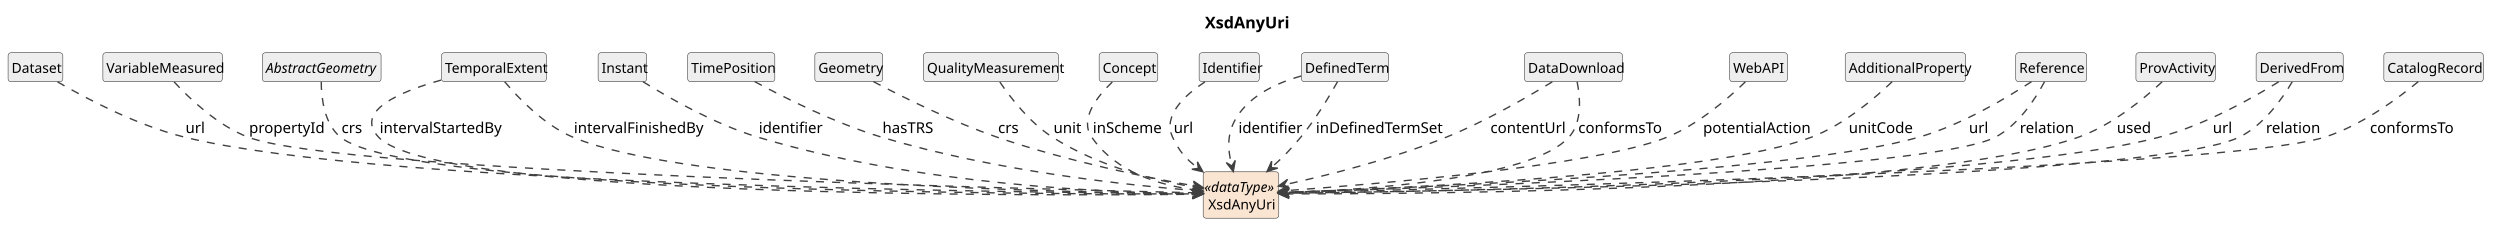
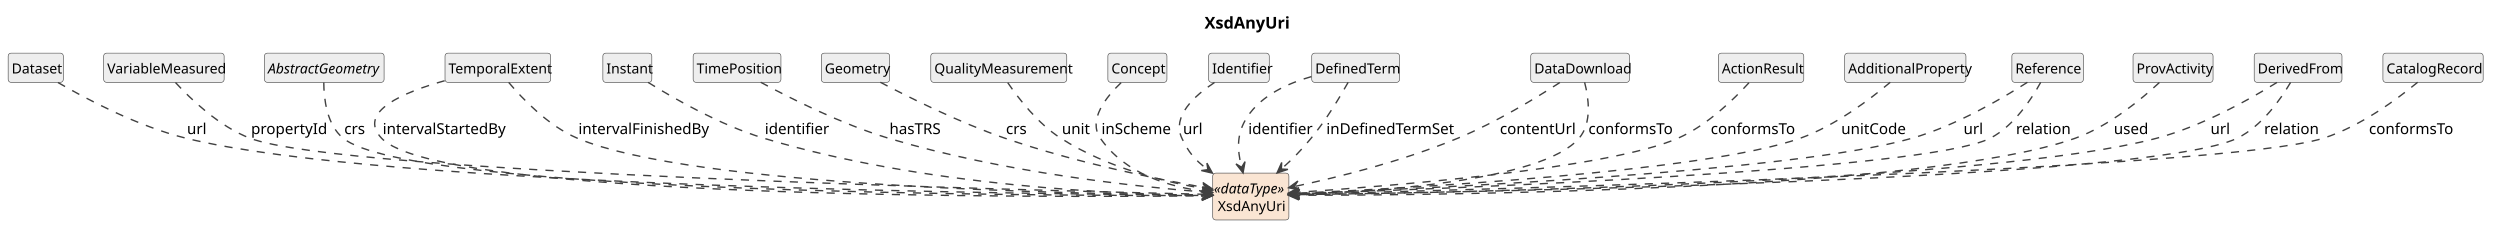
- <svg xmlns="http://www.w3.org/2000/svg" contentStyleType="text/css" data-diagram-type="CLASS" height="202px" preserveAspectRatio="none" style="width:2163px;height:202px;background:#FFFFFF;" version="1.1" viewBox="0 0 2163 202" width="2163px" zoomAndPan="magnify">
+ <svg xmlns="http://www.w3.org/2000/svg" contentStyleType="text/css" data-diagram-type="CLASS" height="202px" preserveAspectRatio="none" style="width:2146px;height:202px;background:#FFFFFF;" version="1.1" viewBox="0 0 2146 202" width="2146px" zoomAndPan="magnify">
  <defs />
  <g>
    <g class="title" data-source-line="1">
-       <text fill="#000000" font-family="sans-serif" font-size="14" font-weight="700" lengthAdjust="spacing" textLength="71.572" x="1042.486" y="24.533">XsdAnyUri</text>
+       <text fill="#000000" font-family="sans-serif" font-size="14" font-weight="700" lengthAdjust="spacing" textLength="71.572" x="1033.986" y="24.533">XsdAnyUri</text>
    </g>
    <g class="entity" data-qualified-name="XsdAnyUri" data-source-line="12" id="ent0002">
      <rect fill="#FAE5D3" height="40.188" rx="2.5" ry="2.5" style="stroke:#404040;stroke-width:0.5;" width="65.381" x="1041" y="148.609" />
      <text fill="#000000" font-family="sans-serif" font-size="12" font-style="italic" lengthAdjust="spacing" textLength="63.381" x="1042" y="166.066">«dataType»</text>
      <text fill="#000000" font-family="sans-serif" font-size="12" lengthAdjust="spacing" textLength="56.684" x="1045.349" y="181.16">XsdAnyUri</text>
    </g>
    <g class="entity" data-qualified-name="Dataset" data-source-line="13" id="ent0003">
      <rect fill="#EEEEEE" height="25.094" rx="2.5" ry="2.5" style="stroke:#404040;stroke-width:0.5;" width="47.355" x="7" y="45.609" />
      <text fill="#000000" font-family="sans-serif" font-size="12" lengthAdjust="spacing" textLength="41.355" x="10" y="63.066">Dataset</text>
    </g>
    <g class="entity" data-qualified-name="VariableMeasured" data-source-line="15" id="ent0005">
      <rect fill="#EEEEEE" height="25.094" rx="2.5" ry="2.5" style="stroke:#404040;stroke-width:0.5;" width="103.389" x="89" y="45.609" />
      <text fill="#000000" font-family="sans-serif" font-size="12" lengthAdjust="spacing" textLength="97.389" x="92" y="63.066">VariableMeasured</text>
    </g>
    <g class="entity" data-qualified-name="AbstractGeometry" data-source-line="17" id="ent0007">
      <rect fill="#EEEEEE" height="25.094" rx="2.5" ry="2.5" style="stroke:#404040;stroke-width:0.5;" width="102.697" x="227" y="45.609" />
      <text fill="#000000" font-family="sans-serif" font-size="12" font-style="italic" lengthAdjust="spacing" textLength="96.697" x="230" y="63.066">AbstractGeometry</text>
    </g>
    <g class="entity" data-qualified-name="TemporalExtent" data-source-line="19" id="ent0009">
      <rect fill="#EEEEEE" height="25.094" rx="2.5" ry="2.5" style="stroke:#404040;stroke-width:0.5;" width="90.703" x="382" y="45.609" />
      <text fill="#000000" font-family="sans-serif" font-size="12" lengthAdjust="spacing" textLength="84.703" x="385" y="63.066">TemporalExtent</text>
    </g>
    <g class="entity" data-qualified-name="Instant" data-source-line="22" id="ent0012">
      <rect fill="#EEEEEE" height="25.094" rx="2.5" ry="2.5" style="stroke:#404040;stroke-width:0.5;" width="42.023" x="517.5" y="45.609" />
      <text fill="#000000" font-family="sans-serif" font-size="12" lengthAdjust="spacing" textLength="36.023" x="520.5" y="63.066">Instant</text>
    </g>
    <g class="entity" data-qualified-name="TimePosition" data-source-line="24" id="ent0014">
      <rect fill="#EEEEEE" height="25.094" rx="2.5" ry="2.5" style="stroke:#404040;stroke-width:0.5;" width="75.357" x="595" y="45.609" />
      <text fill="#000000" font-family="sans-serif" font-size="12" lengthAdjust="spacing" textLength="69.357" x="598" y="63.066">TimePosition</text>
    </g>
    <g class="entity" data-qualified-name="Geometry" data-source-line="26" id="ent0016">
      <rect fill="#EEEEEE" height="25.094" rx="2.5" ry="2.5" style="stroke:#404040;stroke-width:0.5;" width="58.682" x="705" y="45.609" />
      <text fill="#000000" font-family="sans-serif" font-size="12" lengthAdjust="spacing" textLength="52.682" x="708" y="63.066">Geometry</text>
    </g>
    <g class="entity" data-qualified-name="QualityMeasurement" data-source-line="28" id="ent0018">
      <rect fill="#EEEEEE" height="25.094" rx="2.5" ry="2.5" style="stroke:#404040;stroke-width:0.5;" width="116.713" x="799" y="45.609" />
      <text fill="#000000" font-family="sans-serif" font-size="12" lengthAdjust="spacing" textLength="110.713" x="802" y="63.066">QualityMeasurement</text>
    </g>
    <g class="entity" data-qualified-name="Concept" data-source-line="30" id="ent0020">
      <rect fill="#EEEEEE" height="25.094" rx="2.5" ry="2.5" style="stroke:#404040;stroke-width:0.5;" width="50.695" x="951" y="45.609" />
      <text fill="#000000" font-family="sans-serif" font-size="12" lengthAdjust="spacing" textLength="44.695" x="954" y="63.066">Concept</text>
    </g>
    <g class="entity" data-qualified-name="Identifier" data-source-line="32" id="ent0022">
      <rect fill="#EEEEEE" height="25.094" rx="2.5" ry="2.5" style="stroke:#404040;stroke-width:0.5;" width="52.025" x="1037.5" y="45.609" />
      <text fill="#000000" font-family="sans-serif" font-size="12" lengthAdjust="spacing" textLength="46.025" x="1040.5" y="63.066">Identifier</text>
    </g>
    <g class="entity" data-qualified-name="DefinedTerm" data-source-line="34" id="ent0024">
      <rect fill="#EEEEEE" height="25.094" rx="2.5" ry="2.5" style="stroke:#404040;stroke-width:0.5;" width="75.357" x="1126" y="45.609" />
      <text fill="#000000" font-family="sans-serif" font-size="12" lengthAdjust="spacing" textLength="69.357" x="1129" y="63.066">DefinedTerm</text>
    </g>
    <g class="entity" data-qualified-name="DataDownload" data-source-line="37" id="ent0027">
-       <rect fill="#EEEEEE" height="25.094" rx="2.5" ry="2.5" style="stroke:#404040;stroke-width:0.5;" width="84.715" x="1319" y="45.609" />
-       <text fill="#000000" font-family="sans-serif" font-size="12" lengthAdjust="spacing" textLength="78.715" x="1322" y="63.066">DataDownload</text>
-     </g>
-     <g class="entity" data-qualified-name="WebAPI" data-source-line="40" id="ent0030">
-       <rect fill="#EEEEEE" height="25.094" rx="2.5" ry="2.5" style="stroke:#404040;stroke-width:0.5;" width="50.016" x="1496.5" y="45.609" />
-       <text fill="#000000" font-family="sans-serif" font-size="12" lengthAdjust="spacing" textLength="44.016" x="1499.5" y="63.066">WebAPI</text>
+       <rect fill="#EEEEEE" height="25.094" rx="2.5" ry="2.5" style="stroke:#404040;stroke-width:0.5;" width="84.715" x="1314" y="45.609" />
+       <text fill="#000000" font-family="sans-serif" font-size="12" lengthAdjust="spacing" textLength="78.715" x="1317" y="63.066">DataDownload</text>
+     </g>
+     <g class="entity" data-qualified-name="ActionResult" data-source-line="40" id="ent0030">
+       <rect fill="#EEEEEE" height="25.094" rx="2.5" ry="2.5" style="stroke:#404040;stroke-width:0.5;" width="73.365" x="1475" y="45.609" />
+       <text fill="#000000" font-family="sans-serif" font-size="12" lengthAdjust="spacing" textLength="67.365" x="1478" y="63.066">ActionResult</text>
    </g>
    <g class="entity" data-qualified-name="AdditionalProperty" data-source-line="42" id="ent0032">
-       <rect fill="#EEEEEE" height="25.094" rx="2.5" ry="2.5" style="stroke:#404040;stroke-width:0.5;" width="104.057" x="1596.5" y="45.609" />
-       <text fill="#000000" font-family="sans-serif" font-size="12" lengthAdjust="spacing" textLength="98.057" x="1599.5" y="63.066">AdditionalProperty</text>
+       <rect fill="#EEEEEE" height="25.094" rx="2.5" ry="2.5" style="stroke:#404040;stroke-width:0.5;" width="104.057" x="1583.5" y="45.609" />
+       <text fill="#000000" font-family="sans-serif" font-size="12" lengthAdjust="spacing" textLength="98.057" x="1586.5" y="63.066">AdditionalProperty</text>
    </g>
    <g class="entity" data-qualified-name="Reference" data-source-line="44" id="ent0034">
-       <rect fill="#EEEEEE" height="25.094" rx="2.5" ry="2.5" style="stroke:#404040;stroke-width:0.5;" width="61.365" x="1744" y="45.609" />
-       <text fill="#000000" font-family="sans-serif" font-size="12" lengthAdjust="spacing" textLength="55.365" x="1747" y="63.066">Reference</text>
+       <rect fill="#EEEEEE" height="25.094" rx="2.5" ry="2.5" style="stroke:#404040;stroke-width:0.5;" width="61.365" x="1727" y="45.609" />
+       <text fill="#000000" font-family="sans-serif" font-size="12" lengthAdjust="spacing" textLength="55.365" x="1730" y="63.066">Reference</text>
    </g>
    <g class="entity" data-qualified-name="ProvActivity" data-source-line="47" id="ent0037">
-       <rect fill="#EEEEEE" height="25.094" rx="2.5" ry="2.5" style="stroke:#404040;stroke-width:0.5;" width="68.678" x="1848" y="45.609" />
-       <text fill="#000000" font-family="sans-serif" font-size="12" lengthAdjust="spacing" textLength="62.678" x="1851" y="63.066">ProvActivity</text>
+       <rect fill="#EEEEEE" height="25.094" rx="2.5" ry="2.5" style="stroke:#404040;stroke-width:0.5;" width="68.678" x="1831" y="45.609" />
+       <text fill="#000000" font-family="sans-serif" font-size="12" lengthAdjust="spacing" textLength="62.678" x="1834" y="63.066">ProvActivity</text>
    </g>
    <g class="entity" data-qualified-name="DerivedFrom" data-source-line="49" id="ent0039">
-       <rect fill="#EEEEEE" height="25.094" rx="2.5" ry="2.5" style="stroke:#404040;stroke-width:0.5;" width="75.346" x="1952" y="45.609" />
-       <text fill="#000000" font-family="sans-serif" font-size="12" lengthAdjust="spacing" textLength="69.346" x="1955" y="63.066">DerivedFrom</text>
+       <rect fill="#EEEEEE" height="25.094" rx="2.5" ry="2.5" style="stroke:#404040;stroke-width:0.5;" width="75.346" x="1935" y="45.609" />
+       <text fill="#000000" font-family="sans-serif" font-size="12" lengthAdjust="spacing" textLength="69.346" x="1938" y="63.066">DerivedFrom</text>
    </g>
    <g class="entity" data-qualified-name="CatalogRecord" data-source-line="52" id="ent0042">
-       <rect fill="#EEEEEE" height="25.094" rx="2.5" ry="2.5" style="stroke:#404040;stroke-width:0.5;" width="86.045" x="2062.5" y="45.609" />
-       <text fill="#000000" font-family="sans-serif" font-size="12" lengthAdjust="spacing" textLength="80.045" x="2065.5" y="63.066">CatalogRecord</text>
+       <rect fill="#EEEEEE" height="25.094" rx="2.5" ry="2.5" style="stroke:#404040;stroke-width:0.5;" width="86.045" x="2045.5" y="45.609" />
+       <text fill="#000000" font-family="sans-serif" font-size="12" lengthAdjust="spacing" textLength="80.045" x="2048.5" y="63.066">CatalogRecord</text>
    </g>
    <g class="link" data-entity-1="ent0003" data-entity-2="ent0002" data-link-type="dependency" data-source-line="14" id="lnk4">
      <path codeLine="14" d="M49.75,70.829 C74.25,85.059 118.32,108.409 159.5,118.609 C331.68,161.269 892.66,166.759 1034.91,167.469" fill="none" id="Dataset-to-XsdAnyUri" style="stroke:#404040;stroke-width:1.2;stroke-dasharray:7,7;" />
      <polygon fill="#404040" points="1040.91,167.499,1031.93,163.454,1035.91,167.474,1031.89,171.454,1040.91,167.499" style="stroke:#404040;stroke-width:1.2;" />
      <text fill="#000000" font-family="sans-serif" font-size="13" lengthAdjust="spacing" textLength="14.447" x="160.5" y="115.105">url</text>
    </g>
    <g class="link" data-entity-1="ent0005" data-entity-2="ent0002" data-link-type="dependency" data-source-line="16" id="lnk6">
      <path codeLine="16" d="M150.63,70.839 C163.73,85.069 188.03,108.429 214.5,118.609 C292.66,148.669 887.032,163.527 1034.752,166.787" fill="none" id="VariableMeasured-to-XsdAnyUri" style="stroke:#404040;stroke-width:1.2;stroke-dasharray:7,7;" />
      <polygon fill="#404040" points="1040.75,166.919,1031.84,162.722,1035.751,166.809,1031.664,170.72,1040.75,166.919" style="stroke:#404040;stroke-width:1.2;" />
      <text fill="#000000" font-family="sans-serif" font-size="13" lengthAdjust="spacing" textLength="58.532" x="215.5" y="115.105">propertyId</text>
    </g>
    <g class="link" data-entity-1="ent0007" data-entity-2="ent0002" data-link-type="dependency" data-source-line="18" id="lnk8">
      <path codeLine="18" d="M277.94,70.849 C277.99,84.639 280.42,107.099 294.5,118.609 C352.98,166.429 894.69,168.135 1034.92,167.775" fill="none" id="AbstractGeometry-to-XsdAnyUri" style="stroke:#404040;stroke-width:1.2;stroke-dasharray:7,7;" />
      <polygon fill="#404040" points="1040.92,167.759,1031.91,163.782,1035.92,167.772,1031.93,171.782,1040.92,167.759" style="stroke:#404040;stroke-width:1.2;" />
      <text fill="#000000" font-family="sans-serif" font-size="13" lengthAdjust="spacing" textLength="17.329" x="295.5" y="115.105">crs</text>
    </g>
    <g class="link" data-entity-1="ent0009" data-entity-2="ent0002" data-link-type="dependency" data-source-line="20" id="lnk10">
      <path codeLine="20" d="M381.7,69.299 C346.22,79.199 306.37,96.049 327.5,118.609 C376.79,171.249 896.76,169.48 1034.59,168.08" fill="none" id="TemporalExtent-to-XsdAnyUri" style="stroke:#404040;stroke-width:1.2;stroke-dasharray:7,7;" />
      <polygon fill="#404040" points="1040.59,168.019,1031.55,164.111,1035.59,168.07,1031.631,172.111,1040.59,168.019" style="stroke:#404040;stroke-width:1.2;" />
      <text fill="#000000" font-family="sans-serif" font-size="13" lengthAdjust="spacing" textLength="98.992" x="328.5" y="115.105">intervalStartedBy</text>
    </g>
    <g class="link" data-entity-1="ent0009" data-entity-2="ent0002" data-link-type="dependency" data-source-line="21" id="lnk11">
      <path codeLine="21" d="M436.64,70.719 C448.51,84.829 470.67,108.059 495.5,118.609 C594.91,160.839 927.52,166.655 1034.69,167.445" fill="none" id="TemporalExtent-to-XsdAnyUri-1" style="stroke:#404040;stroke-width:1.2;stroke-dasharray:7,7;" />
      <polygon fill="#404040" points="1040.69,167.489,1031.72,163.423,1035.69,167.452,1031.661,171.423,1040.69,167.489" style="stroke:#404040;stroke-width:1.2;" />
      <text fill="#000000" font-family="sans-serif" font-size="13" lengthAdjust="spacing" textLength="106.215" x="496.5" y="115.105">intervalFinishedBy</text>
    </g>
    <g class="link" data-entity-1="ent0012" data-entity-2="ent0002" data-link-type="dependency" data-source-line="23" id="lnk13">
      <path codeLine="23" d="M556.29,70.699 C578.53,84.569 618.2,107.329 655.5,118.609 C794.51,160.629 963.62,166.879 1034.99,167.599" fill="none" id="Instant-to-XsdAnyUri" style="stroke:#404040;stroke-width:1.2;stroke-dasharray:7,7;" />
      <polygon fill="#404040" points="1040.99,167.659,1032.031,163.569,1035.99,167.609,1031.95,171.568,1040.99,167.659" style="stroke:#404040;stroke-width:1.2;" />
      <text fill="#000000" font-family="sans-serif" font-size="13" lengthAdjust="spacing" textLength="49.137" x="656.5" y="115.105">identifier</text>
    </g>
    <g class="link" data-entity-1="ent0014" data-entity-2="ent0002" data-link-type="dependency" data-source-line="25" id="lnk15">
      <path codeLine="25" d="M652.98,70.619 C678.03,84.189 722.1,106.429 762.5,118.609 C861.15,148.339 977.159,160.388 1034.629,164.918" fill="none" id="TimePosition-to-XsdAnyUri" style="stroke:#404040;stroke-width:1.2;stroke-dasharray:7,7;" />
      <polygon fill="#404040" points="1040.61,165.389,1031.952,160.695,1035.626,164.996,1031.323,168.67,1040.61,165.389" style="stroke:#404040;stroke-width:1.2;" />
      <text fill="#000000" font-family="sans-serif" font-size="13" lengthAdjust="spacing" textLength="46.96" x="763.5" y="115.105">hasTRS</text>
    </g>
    <g class="link" data-entity-1="ent0016" data-entity-2="ent0002" data-link-type="dependency" data-source-line="27" id="lnk17">
      <path codeLine="27" d="M755.68,70.619 C780.61,83.769 823.57,105.199 862.5,118.609 C924.01,139.789 992.842,153.67 1034.832,161.13" fill="none" id="Geometry-to-XsdAnyUri" style="stroke:#404040;stroke-width:1.2;stroke-dasharray:7,7;" />
      <polygon fill="#404040" points="1040.74,162.179,1032.578,156.667,1035.817,161.305,1031.179,164.543,1040.74,162.179" style="stroke:#404040;stroke-width:1.2;" />
      <text fill="#000000" font-family="sans-serif" font-size="13" lengthAdjust="spacing" textLength="17.329" x="863.5" y="115.105">crs</text>
    </g>
    <g class="link" data-entity-1="ent0018" data-entity-2="ent0002" data-link-type="dependency" data-source-line="29" id="lnk19">
      <path codeLine="29" d="M865.04,70.939 C874.2,84.399 890.9,106.119 910.5,118.609 C951.24,144.579 1000.514,156.37 1035.074,162.21" fill="none" id="QualityMeasurement-to-XsdAnyUri" style="stroke:#404040;stroke-width:1.2;stroke-dasharray:7,7;" />
      <polygon fill="#404040" points="1040.99,163.209,1032.782,157.766,1036.06,162.376,1031.449,165.654,1040.99,163.209" style="stroke:#404040;stroke-width:1.2;" />
      <text fill="#000000" font-family="sans-serif" font-size="13" lengthAdjust="spacing" textLength="20.96" x="911.5" y="115.105">unit</text>
    </g>
    <g class="link" data-entity-1="ent0020" data-entity-2="ent0002" data-link-type="dependency" data-source-line="31" id="lnk21">
      <path codeLine="31" d="M962.36,70.959 C949.39,83.299 933.71,102.969 944.5,118.609 C965.99,149.769 1004.154,160.327 1034.764,164.457" fill="none" id="Concept-to-XsdAnyUri" style="stroke:#404040;stroke-width:1.2;stroke-dasharray:7,7;" />
      <polygon fill="#404040" points="1040.71,165.259,1032.326,160.092,1035.755,164.591,1031.256,168.02,1040.71,165.259" style="stroke:#404040;stroke-width:1.2;" />
      <text fill="#000000" font-family="sans-serif" font-size="13" lengthAdjust="spacing" textLength="57.808" x="945.5" y="115.105">inScheme</text>
    </g>
    <g class="link" data-entity-1="ent0022" data-entity-2="ent0002" data-link-type="dependency" data-source-line="33" id="lnk23">
      <path codeLine="33" d="M1042.52,70.819 C1025.51,81.979 1005.69,99.829 1014.5,118.609 C1020.16,130.659 1025.614,137.16 1035.994,145.01" fill="none" id="Identifier-to-XsdAnyUri" style="stroke:#404040;stroke-width:1.2;stroke-dasharray:7,7;" />
      <polygon fill="#404040" points="1040.78,148.629,1036.014,140.01,1036.792,145.613,1031.189,146.391,1040.78,148.629" style="stroke:#404040;stroke-width:1.2;" />
      <text fill="#000000" font-family="sans-serif" font-size="13" lengthAdjust="spacing" textLength="14.447" x="1015.5" y="115.105">url</text>
    </g>
    <g class="link" data-entity-1="ent0024" data-entity-2="ent0002" data-link-type="dependency" data-source-line="35" id="lnk25">
      <path codeLine="35" d="M1125.76,65.749 C1105.71,71.409 1082.72,81.769 1070.5,100.609 C1061.37,114.679 1062.005,128.298 1065.585,142.619" fill="none" id="DefinedTerm-to-XsdAnyUri" style="stroke:#404040;stroke-width:1.2;stroke-dasharray:7,7;" />
      <polygon fill="#404040" points="1067.04,148.439,1068.738,138.738,1065.827,143.589,1060.977,140.678,1067.04,148.439" style="stroke:#404040;stroke-width:1.2;" />
      <text fill="#000000" font-family="sans-serif" font-size="13" lengthAdjust="spacing" textLength="49.137" x="1071.5" y="115.105">identifier</text>
    </g>
    <g class="link" data-entity-1="ent0024" data-entity-2="ent0002" data-link-type="dependency" data-source-line="36" id="lnk26">
      <path codeLine="36" d="M1157.27,70.639 C1150.31,83.059 1138.32,103.129 1125.5,118.609 C1116.72,129.209 1110.226,135.811 1100.656,144.441" fill="none" id="DefinedTerm-to-XsdAnyUri-1" style="stroke:#404040;stroke-width:1.2;stroke-dasharray:7,7;" />
      <polygon fill="#404040" points="1096.2,148.459,1105.562,145.403,1099.913,145.111,1100.205,139.462,1096.2,148.459" style="stroke:#404040;stroke-width:1.2;" />
      <text fill="#000000" font-family="sans-serif" font-size="13" lengthAdjust="spacing" textLength="104.768" x="1138.5" y="115.105">inDefinedTermSet</text>
    </g>
    <g class="link" data-entity-1="ent0027" data-entity-2="ent0002" data-link-type="dependency" data-source-line="38" id="lnk28">
-       <path codeLine="38" d="M1343.06,70.779 C1321.7,83.889 1285.14,105.089 1251.5,118.609 C1202.28,138.399 1148.172,151.801 1111.912,159.711" fill="none" id="DataDownload-to-XsdAnyUri" style="stroke:#404040;stroke-width:1.2;stroke-dasharray:7,7;" />
-       <polygon fill="#404040" points="1106.05,160.989,1115.696,162.979,1110.935,159.924,1113.991,155.163,1106.05,160.989" style="stroke:#404040;stroke-width:1.2;" />
-       <text fill="#000000" font-family="sans-serif" font-size="13" lengthAdjust="spacing" textLength="59.249" x="1289.5" y="115.105">contentUrl</text>
+       <path codeLine="38" d="M1338.98,70.839 C1318.67,83.989 1283.84,105.239 1251.5,118.609 C1202.48,138.879 1148.318,152.167 1111.998,159.917" fill="none" id="DataDownload-to-XsdAnyUri" style="stroke:#404040;stroke-width:1.2;stroke-dasharray:7,7;" />
+       <polygon fill="#404040" points="1106.13,161.169,1115.767,163.203,1111.02,160.126,1114.097,155.379,1106.13,161.169" style="stroke:#404040;stroke-width:1.2;" />
+       <text fill="#000000" font-family="sans-serif" font-size="13" lengthAdjust="spacing" textLength="59.249" x="1287.5" y="115.105">contentUrl</text>
    </g>
    <g class="link" data-entity-1="ent0027" data-entity-2="ent0002" data-link-type="dependency" data-source-line="39" id="lnk29">
-       <path codeLine="39" d="M1364.53,70.789 C1367.23,84.099 1369.14,105.689 1357.5,118.609 C1324.42,155.309 1179.347,164.345 1112.026,166.644" fill="none" id="DataDownload-to-XsdAnyUri-1" style="stroke:#404040;stroke-width:1.2;stroke-dasharray:7,7;" />
-       <polygon fill="#404040" points="1106.03,166.849,1115.161,170.54,1111.027,166.679,1114.888,162.544,1106.03,166.849" style="stroke:#404040;stroke-width:1.2;" />
-       <text fill="#000000" font-family="sans-serif" font-size="13" lengthAdjust="spacing" textLength="68.631" x="1365.5" y="115.105">conformsTo</text>
+       <path codeLine="39" d="M1360.23,70.689 C1363.69,83.919 1366.78,105.419 1355.5,118.609 C1323.64,155.849 1179.457,164.598 1112.197,166.748" fill="none" id="DataDownload-to-XsdAnyUri-1" style="stroke:#404040;stroke-width:1.2;stroke-dasharray:7,7;" />
+       <polygon fill="#404040" points="1106.2,166.939,1115.323,170.65,1111.197,166.78,1115.068,162.654,1106.2,166.939" style="stroke:#404040;stroke-width:1.2;" />
+       <text fill="#000000" font-family="sans-serif" font-size="13" lengthAdjust="spacing" textLength="68.631" x="1363.5" y="115.105">conformsTo</text>
    </g>
    <g class="link" data-entity-1="ent0030" data-entity-2="ent0002" data-link-type="dependency" data-source-line="41" id="lnk31">
-       <path codeLine="41" d="M1510.14,70.749 C1495.79,84.669 1469.67,107.479 1442.5,118.609 C1381.65,143.529 1190.355,159.37 1111.995,164.99" fill="none" id="WebAPI-to-XsdAnyUri" style="stroke:#404040;stroke-width:1.2;stroke-dasharray:7,7;" />
-       <polygon fill="#404040" points="1106.01,165.419,1115.273,168.765,1110.997,165.062,1114.701,160.786,1106.01,165.419" style="stroke:#404040;stroke-width:1.2;" />
-       <text fill="#000000" font-family="sans-serif" font-size="13" lengthAdjust="spacing" textLength="85.281" x="1473.5" y="115.105">potentialAction</text>
+       <path codeLine="41" d="M1501.32,71.009 C1488.62,84.959 1465.52,107.579 1440.5,118.609 C1380.72,144.959 1190.517,159.95 1112.197,165.18" fill="none" id="ActionResult-to-XsdAnyUri" style="stroke:#404040;stroke-width:1.2;stroke-dasharray:7,7;" />
+       <polygon fill="#404040" points="1106.21,165.579,1115.457,168.971,1111.199,165.246,1114.924,160.989,1106.21,165.579" style="stroke:#404040;stroke-width:1.2;" />
+       <text fill="#000000" font-family="sans-serif" font-size="13" lengthAdjust="spacing" textLength="68.631" x="1468.5" y="115.105">conformsTo</text>
    </g>
    <g class="link" data-entity-1="ent0032" data-entity-2="ent0002" data-link-type="dependency" data-source-line="43" id="lnk33">
-       <path codeLine="43" d="M1637.11,70.649 C1622.45,84.699 1595.52,107.859 1567.5,118.609 C1482.6,151.169 1208.056,163.135 1112.056,166.415" fill="none" id="AdditionalProperty-to-XsdAnyUri" style="stroke:#404040;stroke-width:1.2;stroke-dasharray:7,7;" />
-       <polygon fill="#404040" points="1106.06,166.619,1115.191,170.31,1111.057,166.449,1114.918,162.314,1106.06,166.619" style="stroke:#404040;stroke-width:1.2;" />
-       <text fill="#000000" font-family="sans-serif" font-size="13" lengthAdjust="spacing" textLength="52.038" x="1599.5" y="115.105">unitCode</text>
+       <path codeLine="43" d="M1622.59,70.619 C1606.03,84.619 1575.83,107.749 1545.5,118.609 C1464.15,147.729 1205.244,161.758 1112.184,165.968" fill="none" id="AdditionalProperty-to-XsdAnyUri" style="stroke:#404040;stroke-width:1.2;stroke-dasharray:7,7;" />
+       <polygon fill="#404040" points="1106.19,166.239,1115.362,169.828,1111.185,166.013,1115,161.837,1106.19,166.239" style="stroke:#404040;stroke-width:1.2;" />
+       <text fill="#000000" font-family="sans-serif" font-size="13" lengthAdjust="spacing" textLength="52.038" x="1580.5" y="115.105">unitCode</text>
    </g>
    <g class="link" data-entity-1="ent0034" data-entity-2="ent0002" data-link-type="dependency" data-source-line="45" id="lnk35">
-       <path codeLine="45" d="M1757.65,70.669 C1736.16,84.729 1697.38,107.919 1660.5,118.609 C1555.04,149.179 1219.437,162.736 1112.097,166.376" fill="none" id="Reference-to-XsdAnyUri" style="stroke:#404040;stroke-width:1.2;stroke-dasharray:7,7;" />
-       <polygon fill="#404040" points="1106.1,166.579,1115.23,170.272,1111.097,166.41,1114.959,162.277,1106.1,166.579" style="stroke:#404040;stroke-width:1.2;" />
-       <text fill="#000000" font-family="sans-serif" font-size="13" lengthAdjust="spacing" textLength="14.447" x="1703.5" y="115.105">url</text>
+       <path codeLine="45" d="M1740.31,70.649 C1718.42,84.689 1678.91,107.849 1641.5,118.609 C1539.72,147.879 1217.186,162.221 1112.126,166.221" fill="none" id="Reference-to-XsdAnyUri" style="stroke:#404040;stroke-width:1.2;stroke-dasharray:7,7;" />
+       <polygon fill="#404040" points="1106.13,166.449,1115.276,170.104,1111.126,166.259,1114.971,162.11,1106.13,166.449" style="stroke:#404040;stroke-width:1.2;" />
+       <text fill="#000000" font-family="sans-serif" font-size="13" lengthAdjust="spacing" textLength="14.447" x="1685.5" y="115.105">url</text>
    </g>
    <g class="link" data-entity-1="ent0034" data-entity-2="ent0002" data-link-type="dependency" data-source-line="46" id="lnk36">
-       <path codeLine="46" d="M1768.92,70.699 C1761.43,84.789 1746.71,107.999 1726.5,118.609 C1671.26,147.609 1236.677,162.718 1112.167,166.488" fill="none" id="Reference-to-XsdAnyUri-1" style="stroke:#404040;stroke-width:1.2;stroke-dasharray:7,7;" />
-       <polygon fill="#404040" points="1106.17,166.669,1115.287,170.395,1111.168,166.518,1115.045,162.399,1106.17,166.669" style="stroke:#404040;stroke-width:1.2;" />
-       <text fill="#000000" font-family="sans-serif" font-size="13" lengthAdjust="spacing" textLength="42.637" x="1747.5" y="115.105">relation</text>
+       <path codeLine="46" d="M1751.73,70.689 C1744.02,84.779 1728.92,107.989 1708.5,118.609 C1654.79,146.539 1234.257,162.341 1112.087,166.391" fill="none" id="Reference-to-XsdAnyUri-1" style="stroke:#404040;stroke-width:1.2;stroke-dasharray:7,7;" />
+       <polygon fill="#404040" points="1106.09,166.589,1115.218,170.289,1111.087,166.424,1114.953,162.293,1106.09,166.589" style="stroke:#404040;stroke-width:1.2;" />
+       <text fill="#000000" font-family="sans-serif" font-size="13" lengthAdjust="spacing" textLength="42.637" x="1730.5" y="115.105">relation</text>
    </g>
    <g class="link" data-entity-1="ent0037" data-entity-2="ent0002" data-link-type="dependency" data-source-line="48" id="lnk38">
-       <path codeLine="48" d="M1870.66,70.799 C1855.42,84.989 1827.46,108.299 1798.5,118.609 C1668.36,164.919 1236.31,167.865 1112.4,167.745" fill="none" id="ProvActivity-to-XsdAnyUri" style="stroke:#404040;stroke-width:1.2;stroke-dasharray:7,7;" />
-       <polygon fill="#404040" points="1106.4,167.739,1115.396,171.748,1111.4,167.744,1115.404,163.748,1106.4,167.739" style="stroke:#404040;stroke-width:1.2;" />
-       <text fill="#000000" font-family="sans-serif" font-size="13" lengthAdjust="spacing" textLength="28.19" x="1831.5" y="115.105">used</text>
+       <path codeLine="48" d="M1853.65,70.789 C1838.42,84.969 1810.45,108.279 1781.5,118.609 C1654.57,163.889 1233.61,167.564 1112.05,167.674" fill="none" id="ProvActivity-to-XsdAnyUri" style="stroke:#404040;stroke-width:1.2;stroke-dasharray:7,7;" />
+       <polygon fill="#404040" points="1106.05,167.679,1115.054,171.671,1111.05,167.675,1115.046,163.671,1106.05,167.679" style="stroke:#404040;stroke-width:1.2;" />
+       <text fill="#000000" font-family="sans-serif" font-size="13" lengthAdjust="spacing" textLength="28.19" x="1814.5" y="115.105">used</text>
    </g>
    <g class="link" data-entity-1="ent0039" data-entity-2="ent0002" data-link-type="dependency" data-source-line="50" id="lnk40">
-       <path codeLine="50" d="M1971.54,70.789 C1948.66,84.979 1907.42,108.289 1868.5,118.609 C1720.97,157.739 1242.73,165.751 1112.18,167.231" fill="none" id="DerivedFrom-to-XsdAnyUri" style="stroke:#404040;stroke-width:1.2;stroke-dasharray:7,7;" />
-       <polygon fill="#404040" points="1106.18,167.299,1115.225,171.197,1111.18,167.243,1115.134,163.198,1106.18,167.299" style="stroke:#404040;stroke-width:1.2;" />
-       <text fill="#000000" font-family="sans-serif" font-size="13" lengthAdjust="spacing" textLength="14.447" x="1914.5" y="115.105">url</text>
+       <path codeLine="50" d="M1954.53,70.779 C1931.66,84.959 1890.41,108.259 1851.5,118.609 C1707.47,156.919 1241.389,165.502 1112.35,167.172" fill="none" id="DerivedFrom-to-XsdAnyUri" style="stroke:#404040;stroke-width:1.2;stroke-dasharray:7,7;" />
+       <polygon fill="#404040" points="1106.35,167.249,1115.401,171.133,1111.35,167.185,1115.297,163.133,1106.35,167.249" style="stroke:#404040;stroke-width:1.2;" />
+       <text fill="#000000" font-family="sans-serif" font-size="13" lengthAdjust="spacing" textLength="14.447" x="1897.5" y="115.105">url</text>
    </g>
    <g class="link" data-entity-1="ent0039" data-entity-2="ent0002" data-link-type="dependency" data-source-line="51" id="lnk41">
-       <path codeLine="51" d="M1983.23,70.779 C1974.89,84.949 1958.7,108.249 1937.5,118.609 C1861.74,155.639 1260.399,165.335 1112.08,167.175" fill="none" id="DerivedFrom-to-XsdAnyUri-1" style="stroke:#404040;stroke-width:1.2;stroke-dasharray:7,7;" />
-       <polygon fill="#404040" points="1106.08,167.249,1115.129,171.137,1111.08,167.187,1115.03,163.138,1106.08,167.249" style="stroke:#404040;stroke-width:1.2;" />
-       <text fill="#000000" font-family="sans-serif" font-size="13" lengthAdjust="spacing" textLength="42.637" x="1960.5" y="115.105">relation</text>
+       <path codeLine="51" d="M1966.22,70.769 C1957.88,84.939 1941.69,108.239 1920.5,118.609 C1846.41,154.869 1259.489,165.107 1112.419,167.117" fill="none" id="DerivedFrom-to-XsdAnyUri-1" style="stroke:#404040;stroke-width:1.2;stroke-dasharray:7,7;" />
+       <polygon fill="#404040" points="1106.42,167.199,1115.474,171.076,1111.419,167.131,1115.364,163.077,1106.42,167.199" style="stroke:#404040;stroke-width:1.2;" />
+       <text fill="#000000" font-family="sans-serif" font-size="13" lengthAdjust="spacing" textLength="42.637" x="1943.5" y="115.105">relation</text>
    </g>
    <g class="link" data-entity-1="ent0042" data-entity-2="ent0002" data-link-type="dependency" data-source-line="53" id="lnk43">
-       <path codeLine="53" d="M2092.3,70.619 C2075.07,84.859 2043.34,108.469 2011.5,118.609 C1923.81,146.529 1267.348,163.171 1112.018,166.751" fill="none" id="CatalogRecord-to-XsdAnyUri" style="stroke:#404040;stroke-width:1.2;stroke-dasharray:7,7;" />
-       <polygon fill="#404040" points="1106.02,166.889,1115.11,170.681,1111.019,166.774,1114.925,162.683,1106.02,166.889" style="stroke:#404040;stroke-width:1.2;" />
-       <text fill="#000000" font-family="sans-serif" font-size="13" lengthAdjust="spacing" textLength="68.631" x="2050.5" y="115.105">conformsTo</text>
+       <path codeLine="53" d="M2075.3,70.619 C2058.07,84.849 2026.33,108.459 1994.5,118.609 C1908.55,146.019 1266.108,163.005 1112.198,166.705" fill="none" id="CatalogRecord-to-XsdAnyUri" style="stroke:#404040;stroke-width:1.2;stroke-dasharray:7,7;" />
+       <polygon fill="#404040" points="1106.2,166.849,1115.293,170.632,1111.199,166.729,1115.101,162.634,1106.2,166.849" style="stroke:#404040;stroke-width:1.2;" />
+       <text fill="#000000" font-family="sans-serif" font-size="13" lengthAdjust="spacing" textLength="68.631" x="2033.5" y="115.105">conformsTo</text>
    </g>
  </g>
</svg>
